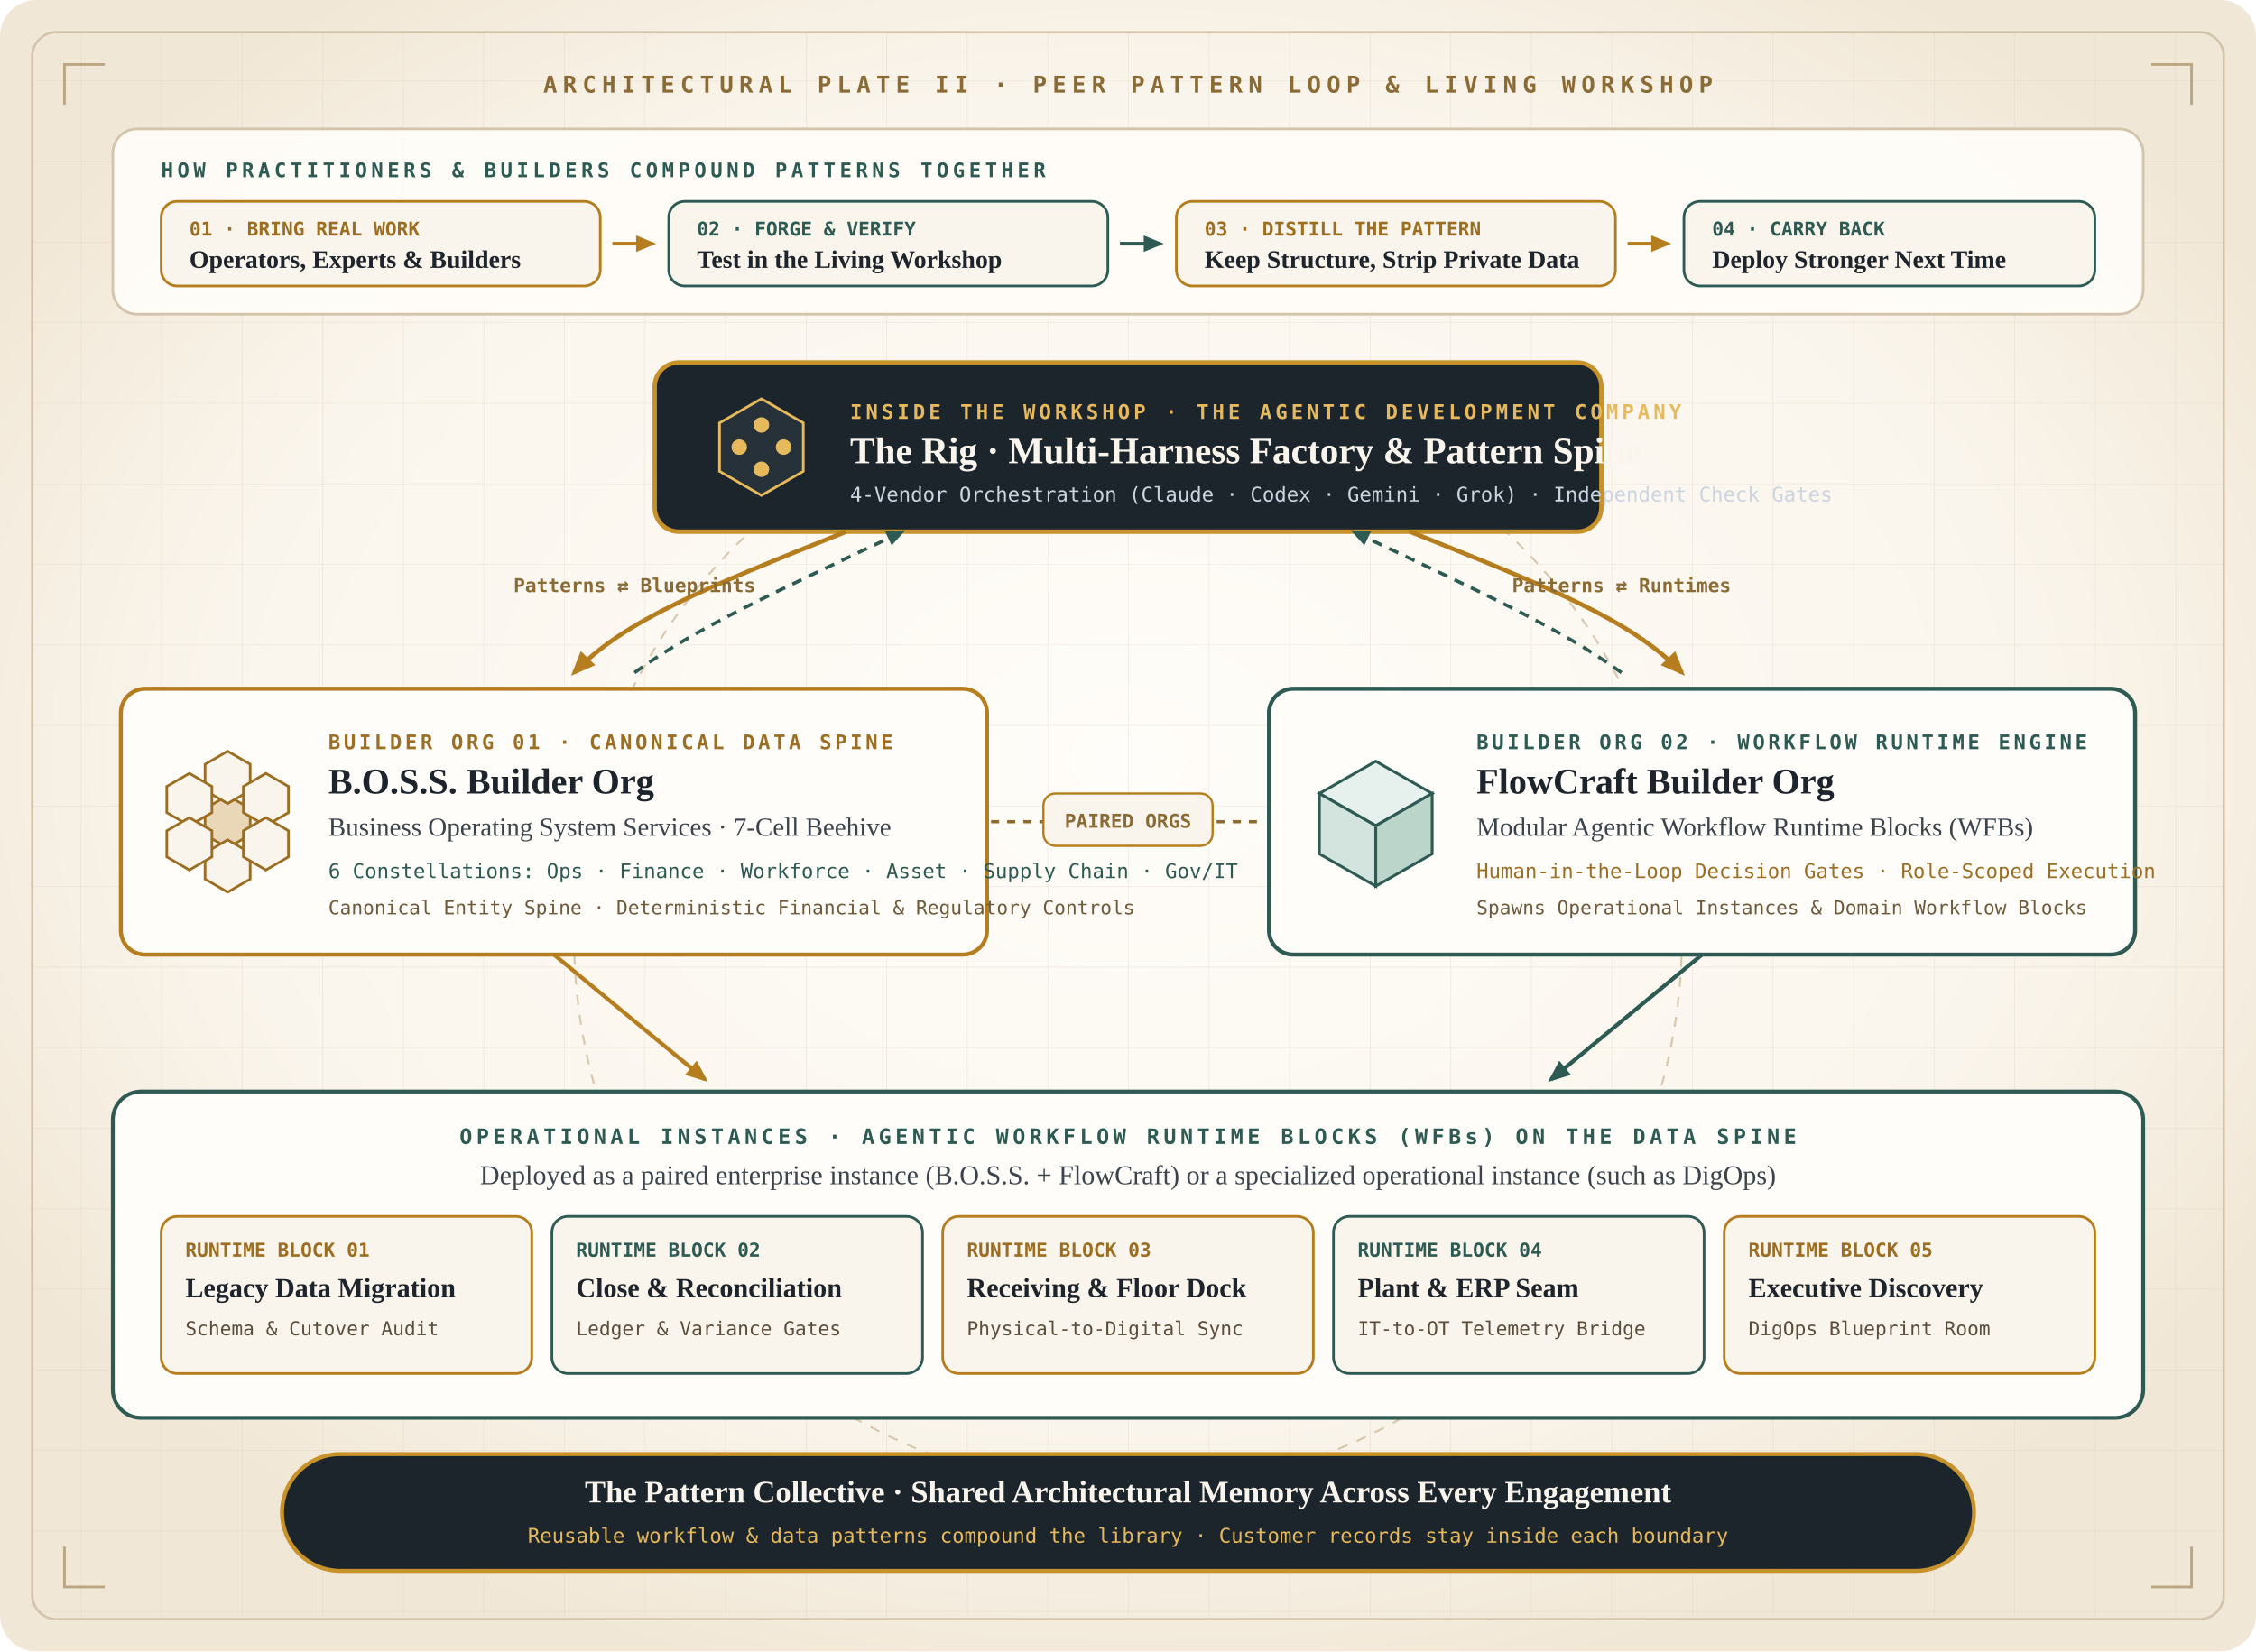
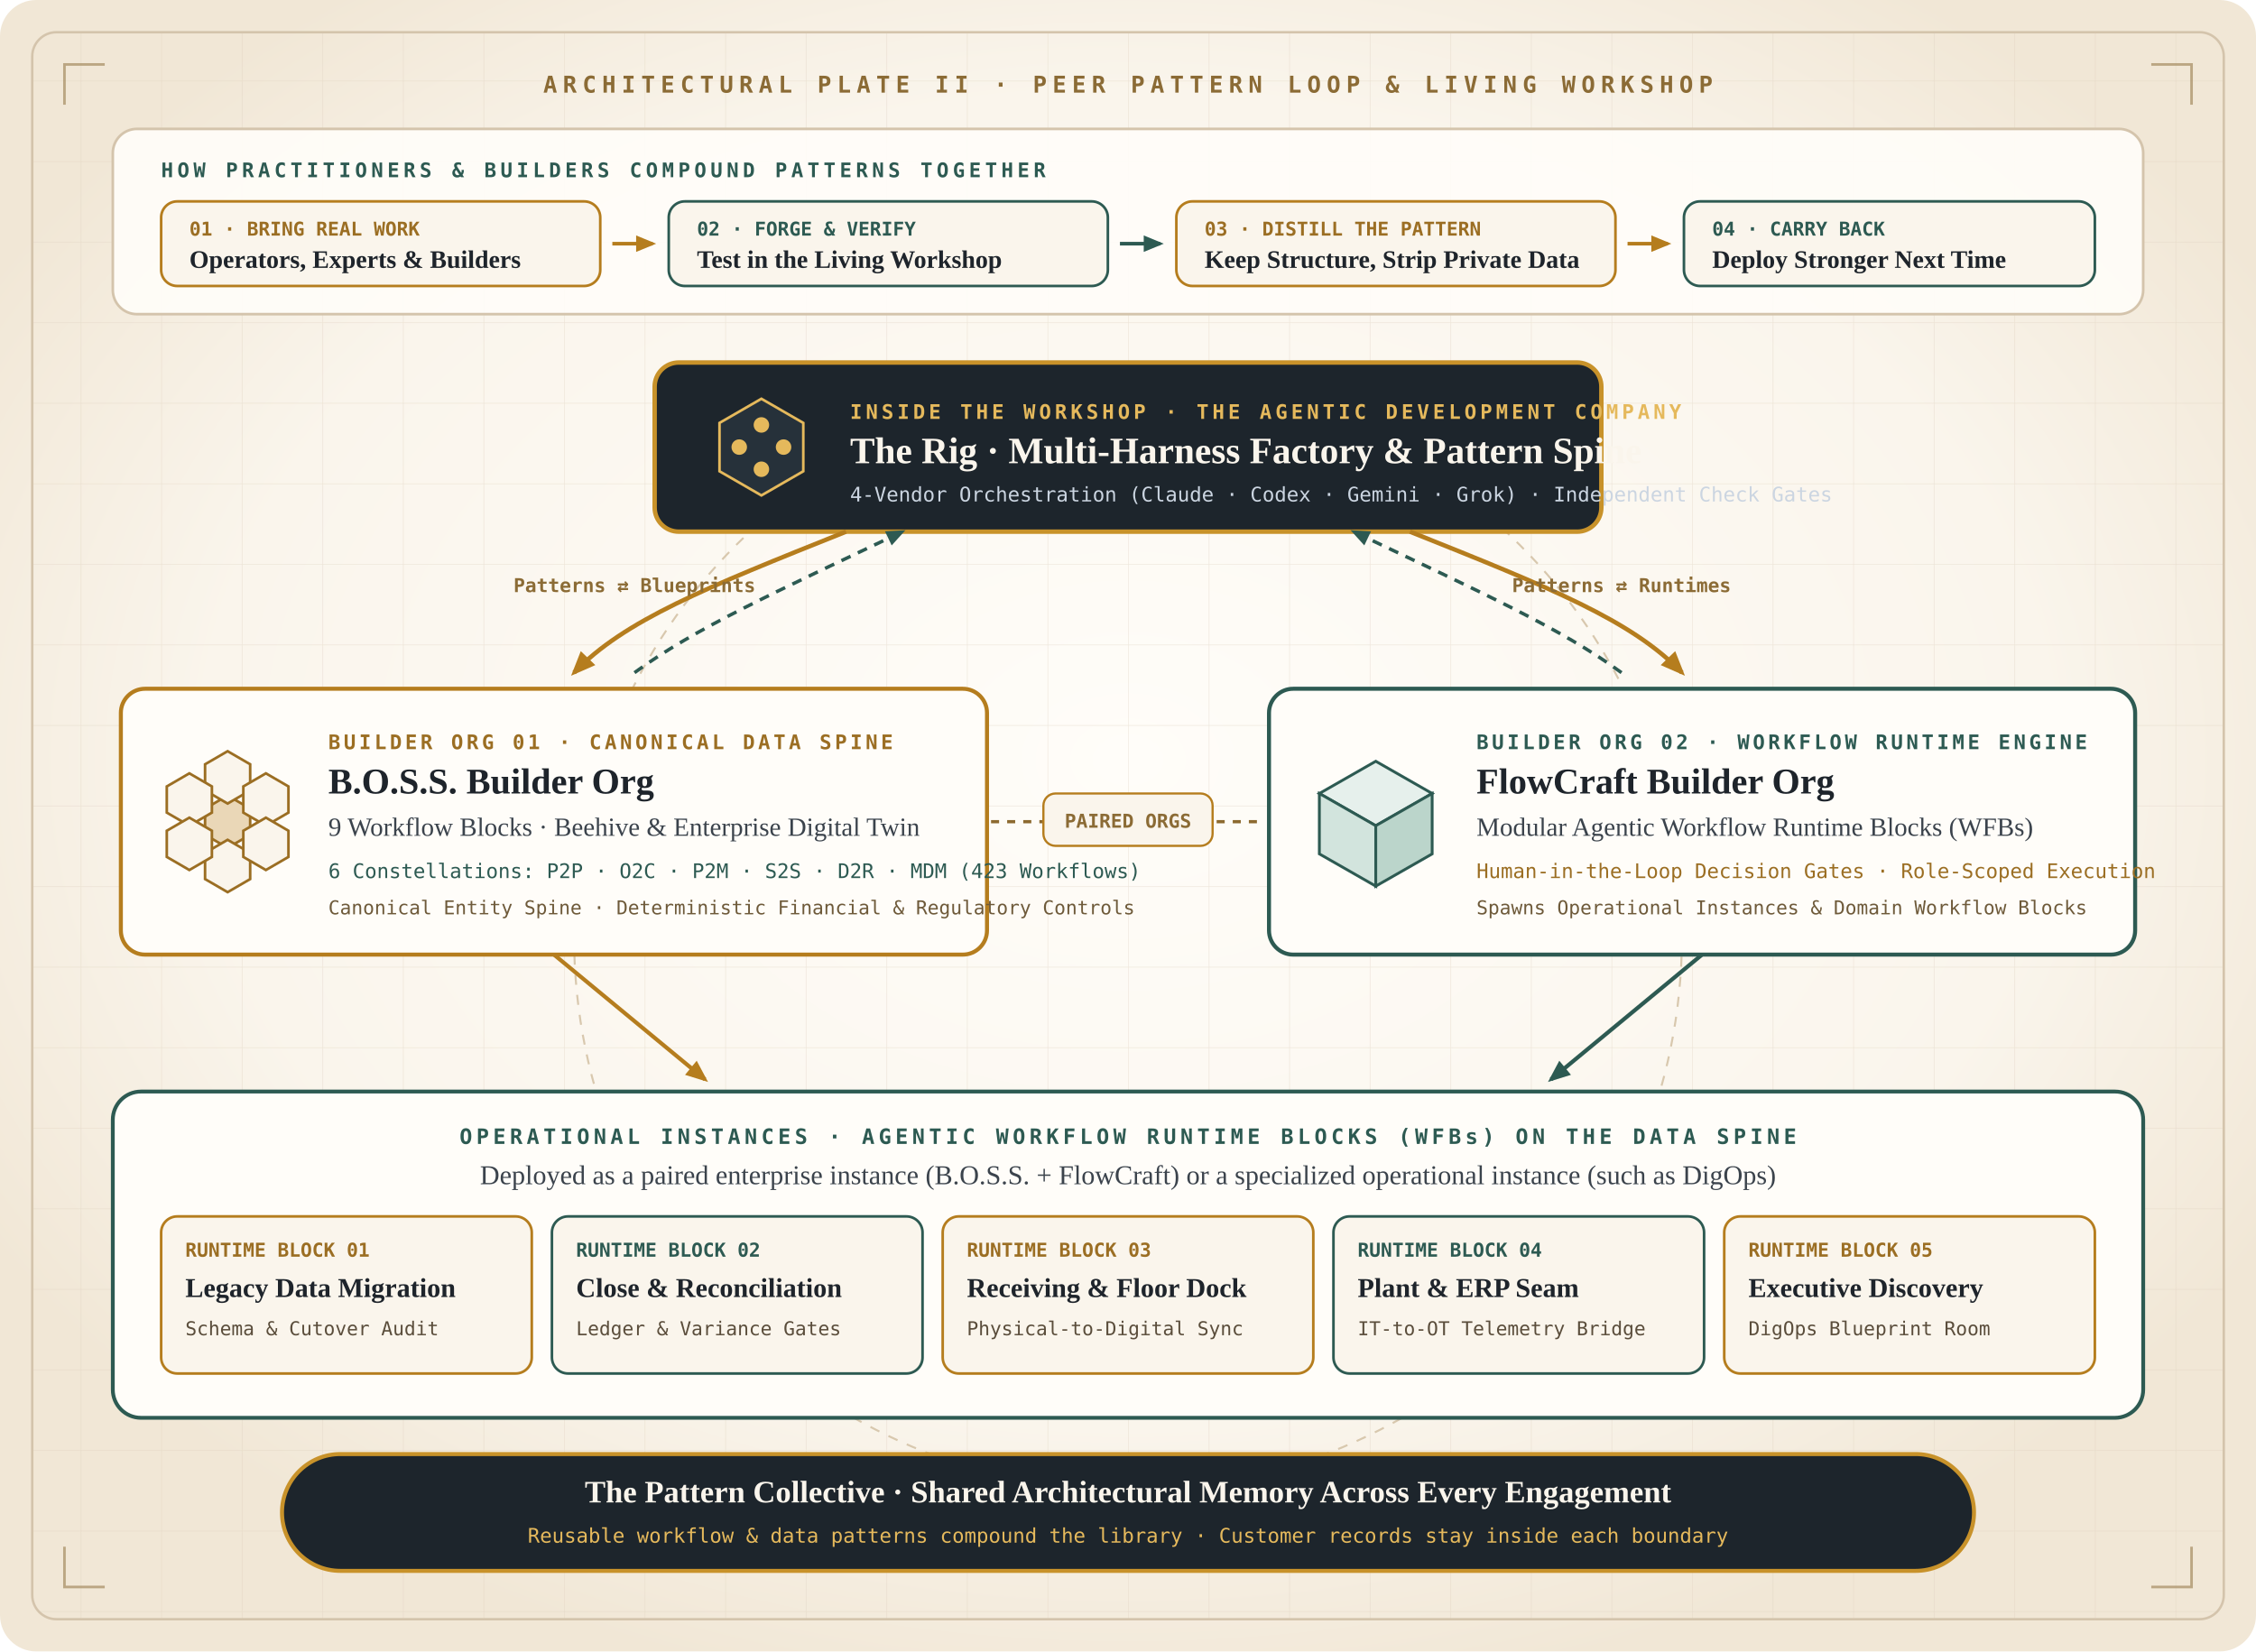
<svg xmlns="http://www.w3.org/2000/svg" viewBox="0 0 1120 820" role="img" aria-labelledby="clp-title clp-desc">
  <defs>
    <radialGradient id="colPaper" cx="50%" cy="46%" r="58%">
      <stop offset="0%" stop-color="#FFFDF9" />
      <stop offset="70%" stop-color="#FAF5EC" />
      <stop offset="100%" stop-color="#F1E7D6" />
    </radialGradient>
    <pattern id="colGrid" width="40" height="40" patternUnits="userSpaceOnUse">
      <path d="M 40 0 L 0 0 0 40" fill="none" stroke="#DCCFBC" stroke-width="0.55" stroke-opacity="0.45" />
    </pattern>
    <marker id="arrowGold" viewBox="0 0 10 10" refX="7" refY="5" markerWidth="6.5" markerHeight="6.5" orient="auto">
      <path d="M 0 1.5 L 8.5 5 L 0 8.5 z" fill="#B57D1E" />
    </marker>
    <marker id="arrowTeal" viewBox="0 0 10 10" refX="7" refY="5" markerWidth="6.5" markerHeight="6.5" orient="auto">
      <path d="M 0 1.5 L 8.5 5 L 0 8.5 z" fill="#2D5A52" />
    </marker>
  </defs>
  <rect width="1120" height="820" rx="18" fill="url(#colPaper)" />
  <rect x="16" y="16" width="1088" height="788" rx="12" fill="url(#colGrid)" stroke="#D4C4AC" stroke-width="1.2" />
  <g stroke="#9E8256" stroke-width="1.3" fill="none" opacity="0.65">
    <path d="M 32 52 L 32 32 L 52 32" />
    <path d="M 1088 52 L 1088 32 L 1068 32" />
    <path d="M 32 768 L 32 788 L 52 788" />
    <path d="M 1088 768 L 1088 788 L 1068 788" />
  </g>
  <text x="560" y="46" text-anchor="middle" font-family="ui-monospace, SFMono-Regular, Menlo, monospace" font-size="11.5" font-weight="600" letter-spacing="2.8" fill="#8B6B35">
    ARCHITECTURAL PLATE II · PEER PATTERN LOOP &amp; LIVING WORKSHOP
  </text>
  <g transform="translate(56,64)">
    <rect x="0" y="0" width="1008" height="92" rx="12" fill="#FFFDF9" fill-opacity="0.92" stroke="#D4C4AC" stroke-width="1.3" />
    <text x="24" y="24" font-family="ui-monospace, SFMono-Regular, Menlo, monospace" font-size="10" font-weight="700" letter-spacing="2" fill="#2D5A52">
      HOW PRACTITIONERS &amp; BUILDERS COMPOUND PATTERNS TOGETHER
    </text>
    <g transform="translate(24,36)">
      <rect x="0" y="0" width="218" height="42" rx="8" fill="#FAF5EC" stroke="#B57D1E" stroke-width="1.3" />
      <text x="14" y="17" font-family="ui-monospace, SFMono-Regular, Menlo, monospace" font-size="9.5" font-weight="700" fill="#9B6E23">01 · BRING REAL WORK</text>
      <text x="14" y="33" font-family="Georgia, 'Times New Roman', serif" font-size="12.5" font-weight="700" fill="#1E242B">Operators, Experts &amp; Builders</text>
    </g>
    <path d="M 248 57 L 268 57" fill="none" stroke="#B57D1E" stroke-width="1.8" marker-end="url(#arrowGold)" />
    <g transform="translate(276,36)">
      <rect x="0" y="0" width="218" height="42" rx="8" fill="#FAF5EC" stroke="#2D5A52" stroke-width="1.3" />
      <text x="14" y="17" font-family="ui-monospace, SFMono-Regular, Menlo, monospace" font-size="9.5" font-weight="700" fill="#2D5A52">02 · FORGE &amp; VERIFY</text>
      <text x="14" y="33" font-family="Georgia, 'Times New Roman', serif" font-size="12.5" font-weight="700" fill="#1E242B">Test in the Living Workshop</text>
    </g>
    <path d="M 500 57 L 520 57" fill="none" stroke="#2D5A52" stroke-width="1.8" marker-end="url(#arrowTeal)" />
    <g transform="translate(528,36)">
      <rect x="0" y="0" width="218" height="42" rx="8" fill="#FAF5EC" stroke="#B57D1E" stroke-width="1.3" />
      <text x="14" y="17" font-family="ui-monospace, SFMono-Regular, Menlo, monospace" font-size="9.5" font-weight="700" fill="#9B6E23">03 · DISTILL THE PATTERN</text>
      <text x="14" y="33" font-family="Georgia, 'Times New Roman', serif" font-size="12.5" font-weight="700" fill="#1E242B">Keep Structure, Strip Private Data</text>
    </g>
    <path d="M 752 57 L 772 57" fill="none" stroke="#B57D1E" stroke-width="1.8" marker-end="url(#arrowGold)" />
    <g transform="translate(780,36)">
      <rect x="0" y="0" width="204" height="42" rx="8" fill="#FAF5EC" stroke="#2D5A52" stroke-width="1.3" />
      <text x="14" y="17" font-family="ui-monospace, SFMono-Regular, Menlo, monospace" font-size="9.5" font-weight="700" fill="#2D5A52">04 · CARRY BACK</text>
      <text x="14" y="33" font-family="Georgia, 'Times New Roman', serif" font-size="12.5" font-weight="700" fill="#1E242B">Deploy Stronger Next Time</text>
    </g>
  </g>
  <circle cx="560" cy="465" r="275" fill="none" stroke="#D8C8AE" stroke-width="1" stroke-dasharray="5 5" />
  <g transform="translate(560,222)">
    <rect x="-235" y="-42" width="470" height="84" rx="12" fill="#1D252C" stroke="#C8922A" stroke-width="2.2" />
    <g transform="translate(-182,0)" stroke="#E5B95C" stroke-width="1.3" fill="none">
      <polygon points="0,-24 20.8,-12 20.8,12 0,24 -20.8,12 -20.8,-12" fill="#26313A" />
      <circle cx="0" cy="-11" r="3.2" fill="#E5B95C" />
      <circle cx="11" cy="0" r="3.2" fill="#E5B95C" />
      <circle cx="0" cy="11" r="3.2" fill="#E5B95C" />
      <circle cx="-11" cy="0" r="3.2" fill="#E5B95C" />
    </g>
    <text x="-138" y="-14" font-family="ui-monospace, SFMono-Regular, Menlo, monospace" font-size="10" font-weight="700" letter-spacing="1.8" fill="#E5B95C">
      INSIDE THE WORKSHOP · THE AGENTIC DEVELOPMENT COMPANY
    </text>
    <text x="-138" y="8" font-family="Georgia, 'Times New Roman', serif" font-size="18.5" font-weight="700" fill="#FAF5EC">
      The Rig · Multi-Harness Factory &amp; Pattern Spine
    </text>
    <text x="-138" y="27" font-family="ui-monospace, SFMono-Regular, Menlo, monospace" font-size="10" fill="#CBD5E1">
      4-Vendor Orchestration (Claude · Codex · Gemini · Grok) · Independent Check Gates
    </text>
  </g>
  <path d="M 420 264 C 350 292, 310 308, 285 334" fill="none" stroke="#B57D1E" stroke-width="2.2" marker-end="url(#arrowGold)" />
  <path d="M 315 334 C 345 312, 385 294, 448 264" fill="none" stroke="#2D5A52" stroke-width="1.7" stroke-dasharray="5 4" marker-end="url(#arrowTeal)" />
  <text x="315" y="294" text-anchor="middle" font-family="ui-monospace, SFMono-Regular, Menlo, monospace" font-size="9.5" font-weight="600" fill="#8B6B35">
    Patterns ⇄ Blueprints
  </text>
  <path d="M 700 264 C 770 292, 810 308, 835 334" fill="none" stroke="#B57D1E" stroke-width="2.2" marker-end="url(#arrowGold)" />
  <path d="M 805 334 C 775 312, 735 294, 672 264" fill="none" stroke="#2D5A52" stroke-width="1.7" stroke-dasharray="5 4" marker-end="url(#arrowTeal)" />
  <text x="805" y="294" text-anchor="middle" font-family="ui-monospace, SFMono-Regular, Menlo, monospace" font-size="9.5" font-weight="600" fill="#8B6B35">
    Patterns ⇄ Runtimes
  </text>
  <g transform="translate(275,408)">
    <rect x="-215" y="-66" width="430" height="132" rx="12" fill="#FFFDF9" stroke="#B57D1E" stroke-width="2" />
    <g transform="translate(-162,0)" stroke="#9B6E23" stroke-width="1.3" fill="#FAF5EC">
      <polygon points="0,-13 11.2,-6.5 11.2,6.5 0,13 -11.2,6.5 -11.2,-6.5" fill="#EAD7B7" />
      <polygon points="0,-35 11.2,-28.5 11.2,-15.5 0,-9 -11.2,-15.5 -11.2,-28.5" />
      <polygon points="0,9 11.2,15.5 11.2,28.5 0,35 -11.2,28.5 -11.2,15.5" />
      <polygon points="19,-24 30.2,-17.5 30.2,-4.5 19,2 7.8,-4.5 7.8,-17.5" />
      <polygon points="19,-2 30.2,4.5 30.2,17.5 19,24 7.8,17.5 7.8,4.5" />
      <polygon points="-19,-24 -7.8,-17.5 -7.8,-4.5 -19,2 -30.2,-4.5 -30.2,-17.5" />
      <polygon points="-19,-2 -7.8,4.5 -7.8,17.5 -19,24 -30.2,17.5 -30.2,4.5" />
    </g>
    <text x="-112" y="-36" font-family="ui-monospace, SFMono-Regular, Menlo, monospace" font-size="10" font-weight="700" letter-spacing="1.6" fill="#9B6E23">
      BUILDER ORG 01 · CANONICAL DATA SPINE
    </text>
    <text x="-112" y="-14" font-family="Georgia, 'Times New Roman', serif" font-size="18" font-weight="700" fill="#1E242B">
      B.O.S.S. Builder Org
    </text>
    <text x="-112" y="7" font-family="Georgia, 'Times New Roman', serif" font-size="13" fill="#3B434C">
-       Business Operating System Services · 7-Cell Beehive
+       9 Workflow Blocks · Beehive &amp; Enterprise Digital Twin
    </text>
    <text x="-112" y="28" font-family="ui-monospace, SFMono-Regular, Menlo, monospace" font-size="10" fill="#2D5A52">
-       6 Constellations: Ops · Finance · Workforce · Asset · Supply Chain · Gov/IT
+       6 Constellations: P2P · O2C · P2M · S2S · D2R · MDM (423 Workflows)
    </text>
    <text x="-112" y="46" font-family="ui-monospace, SFMono-Regular, Menlo, monospace" font-size="9.5" fill="#6E5A3A">
      Canonical Entity Spine · Deterministic Financial &amp; Regulatory Controls
    </text>
  </g>
  <g transform="translate(845,408)">
    <rect x="-215" y="-66" width="430" height="132" rx="12" fill="#FFFDF9" stroke="#2D5A52" stroke-width="2" />
    <g transform="translate(-162,0)" stroke="#2D5A52" stroke-width="1.4" fill="none">
      <polygon points="0,-30 28,-14 0,2 -28,-14" fill="#E6F0EC" />
      <polygon points="-28,-14 0,2 0,32 -28,16" fill="#D2E4DD" />
      <polygon points="28,-14 0,2 0,32 28,16" fill="#BBD5CB" />
    </g>
    <text x="-112" y="-36" font-family="ui-monospace, SFMono-Regular, Menlo, monospace" font-size="10" font-weight="700" letter-spacing="1.6" fill="#2D5A52">
      BUILDER ORG 02 · WORKFLOW RUNTIME ENGINE
    </text>
    <text x="-112" y="-14" font-family="Georgia, 'Times New Roman', serif" font-size="18" font-weight="700" fill="#1E242B">
      FlowCraft Builder Org
    </text>
    <text x="-112" y="7" font-family="Georgia, 'Times New Roman', serif" font-size="13" fill="#3B434C">
      Modular Agentic Workflow Runtime Blocks (WFBs)
    </text>
    <text x="-112" y="28" font-family="ui-monospace, SFMono-Regular, Menlo, monospace" font-size="10" fill="#9B6E23">
      Human-in-the-Loop Decision Gates · Role-Scoped Execution
    </text>
    <text x="-112" y="46" font-family="ui-monospace, SFMono-Regular, Menlo, monospace" font-size="9.5" fill="#6E5A3A">
      Spawns Operational Instances &amp; Domain Workflow Blocks
    </text>
  </g>
  <path d="M 492 408 L 626 408" fill="none" stroke="#8C6A30" stroke-width="1.6" stroke-dasharray="4 4" />
  <rect x="518" y="394" width="84" height="26" rx="6" fill="#FAF5EC" stroke="#B57D1E" stroke-width="1.1" />
  <text x="560" y="411" text-anchor="middle" font-family="ui-monospace, SFMono-Regular, Menlo, monospace" font-size="9.5" font-weight="700" fill="#8B6B35">
    PAIRED ORGS
  </text>
  <path d="M 275 474 L 350 536" fill="none" stroke="#B57D1E" stroke-width="2" marker-end="url(#arrowGold)" />
  <path d="M 845 474 L 770 536" fill="none" stroke="#2D5A52" stroke-width="2" marker-end="url(#arrowTeal)" />
  <g transform="translate(56,542)">
    <rect x="0" y="0" width="1008" height="162" rx="14" fill="#FFFDF9" stroke="#2D5A52" stroke-width="1.9" />
    <text x="504" y="26" text-anchor="middle" font-family="ui-monospace, SFMono-Regular, Menlo, monospace" font-size="10.5" font-weight="700" letter-spacing="2" fill="#2D5A52">
      OPERATIONAL INSTANCES · AGENTIC WORKFLOW RUNTIME BLOCKS (WFBs) ON THE DATA SPINE
    </text>
    <text x="504" y="46" text-anchor="middle" font-family="Georgia, 'Times New Roman', serif" font-size="13.5" fill="#3B434C">
      Deployed as a paired enterprise instance (B.O.S.S. + FlowCraft) or a specialized operational instance (such as DigOps)
    </text>
    <g transform="translate(24,62)">
      <rect x="0" y="0" width="184" height="78" rx="8" fill="#FAF5EC" stroke="#B57D1E" stroke-width="1.3" />
      <text x="12" y="20" font-family="ui-monospace, SFMono-Regular, Menlo, monospace" font-size="9.5" font-weight="700" fill="#9B6E23">RUNTIME BLOCK 01</text>
      <text x="12" y="40" font-family="Georgia, 'Times New Roman', serif" font-size="13.5" font-weight="700" fill="#1E242B">Legacy Data Migration</text>
      <text x="12" y="59" font-family="ui-monospace, SFMono-Regular, Menlo, monospace" font-size="9.5" fill="#5A4D3B">Schema &amp; Cutover Audit</text>
    </g>
    <g transform="translate(218,62)">
      <rect x="0" y="0" width="184" height="78" rx="8" fill="#FAF5EC" stroke="#2D5A52" stroke-width="1.3" />
      <text x="12" y="20" font-family="ui-monospace, SFMono-Regular, Menlo, monospace" font-size="9.5" font-weight="700" fill="#2D5A52">RUNTIME BLOCK 02</text>
      <text x="12" y="40" font-family="Georgia, 'Times New Roman', serif" font-size="13.5" font-weight="700" fill="#1E242B">Close &amp; Reconciliation</text>
      <text x="12" y="59" font-family="ui-monospace, SFMono-Regular, Menlo, monospace" font-size="9.5" fill="#5A4D3B">Ledger &amp; Variance Gates</text>
    </g>
    <g transform="translate(412,62)">
      <rect x="0" y="0" width="184" height="78" rx="8" fill="#FAF5EC" stroke="#B57D1E" stroke-width="1.3" />
      <text x="12" y="20" font-family="ui-monospace, SFMono-Regular, Menlo, monospace" font-size="9.5" font-weight="700" fill="#9B6E23">RUNTIME BLOCK 03</text>
      <text x="12" y="40" font-family="Georgia, 'Times New Roman', serif" font-size="13.5" font-weight="700" fill="#1E242B">Receiving &amp; Floor Dock</text>
      <text x="12" y="59" font-family="ui-monospace, SFMono-Regular, Menlo, monospace" font-size="9.5" fill="#5A4D3B">Physical-to-Digital Sync</text>
    </g>
    <g transform="translate(606,62)">
      <rect x="0" y="0" width="184" height="78" rx="8" fill="#FAF5EC" stroke="#2D5A52" stroke-width="1.3" />
      <text x="12" y="20" font-family="ui-monospace, SFMono-Regular, Menlo, monospace" font-size="9.5" font-weight="700" fill="#2D5A52">RUNTIME BLOCK 04</text>
      <text x="12" y="40" font-family="Georgia, 'Times New Roman', serif" font-size="13.5" font-weight="700" fill="#1E242B">Plant &amp; ERP Seam</text>
      <text x="12" y="59" font-family="ui-monospace, SFMono-Regular, Menlo, monospace" font-size="9.5" fill="#5A4D3B">IT-to-OT Telemetry Bridge</text>
    </g>
    <g transform="translate(800,62)">
      <rect x="0" y="0" width="184" height="78" rx="8" fill="#FAF5EC" stroke="#B57D1E" stroke-width="1.3" />
      <text x="12" y="20" font-family="ui-monospace, SFMono-Regular, Menlo, monospace" font-size="9.5" font-weight="700" fill="#9B6E23">RUNTIME BLOCK 05</text>
      <text x="12" y="40" font-family="Georgia, 'Times New Roman', serif" font-size="13.5" font-weight="700" fill="#1E242B">Executive Discovery</text>
      <text x="12" y="59" font-family="ui-monospace, SFMono-Regular, Menlo, monospace" font-size="9.5" fill="#5A4D3B">DigOps Blueprint Room</text>
    </g>
  </g>
  <g transform="translate(140,722)">
    <rect x="0" y="0" width="840" height="58" rx="29" fill="#1D252C" stroke="#C8922A" stroke-width="2" />
    <text x="420" y="24" text-anchor="middle" font-family="Georgia, 'Times New Roman', serif" font-size="15.5" font-weight="700" fill="#FAF5EC">
      The Pattern Collective · Shared Architectural Memory Across Every Engagement
    </text>
    <text x="420" y="44" text-anchor="middle" font-family="ui-monospace, SFMono-Regular, Menlo, monospace" font-size="10" fill="#E5B95C">
      Reusable workflow &amp; data patterns compound the library · Customer records stay inside each boundary
    </text>
  </g>
</svg>
